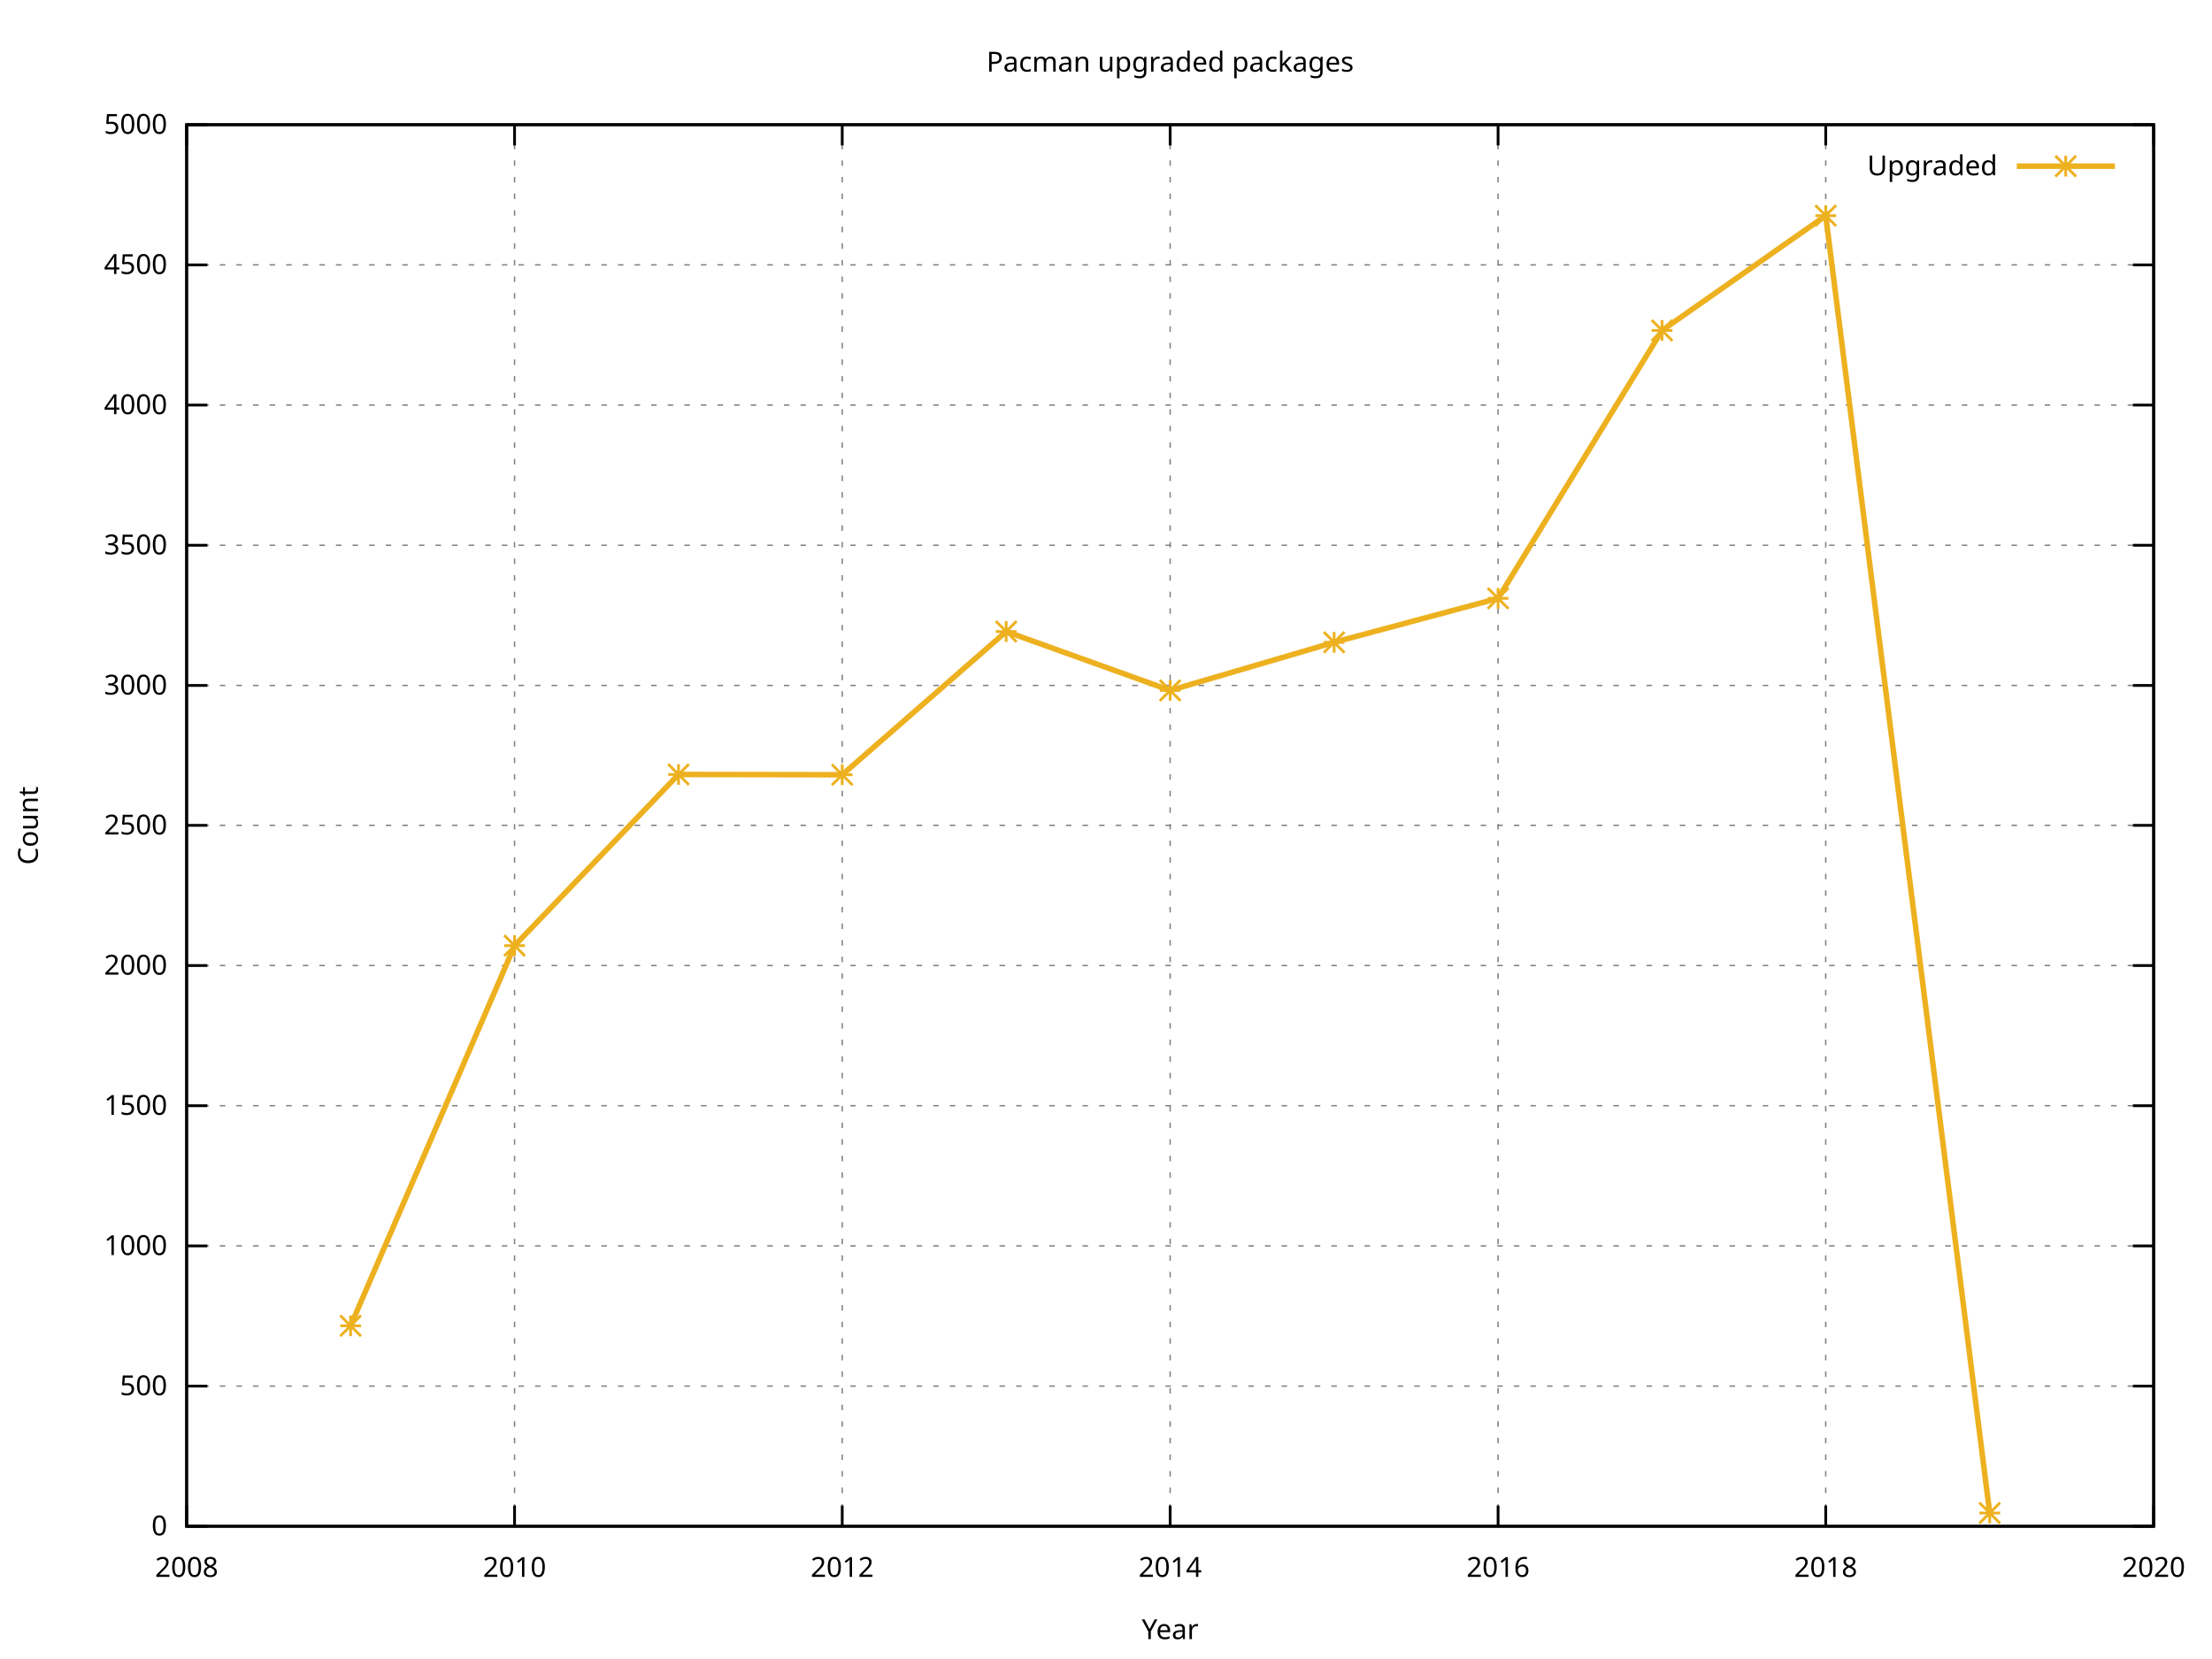
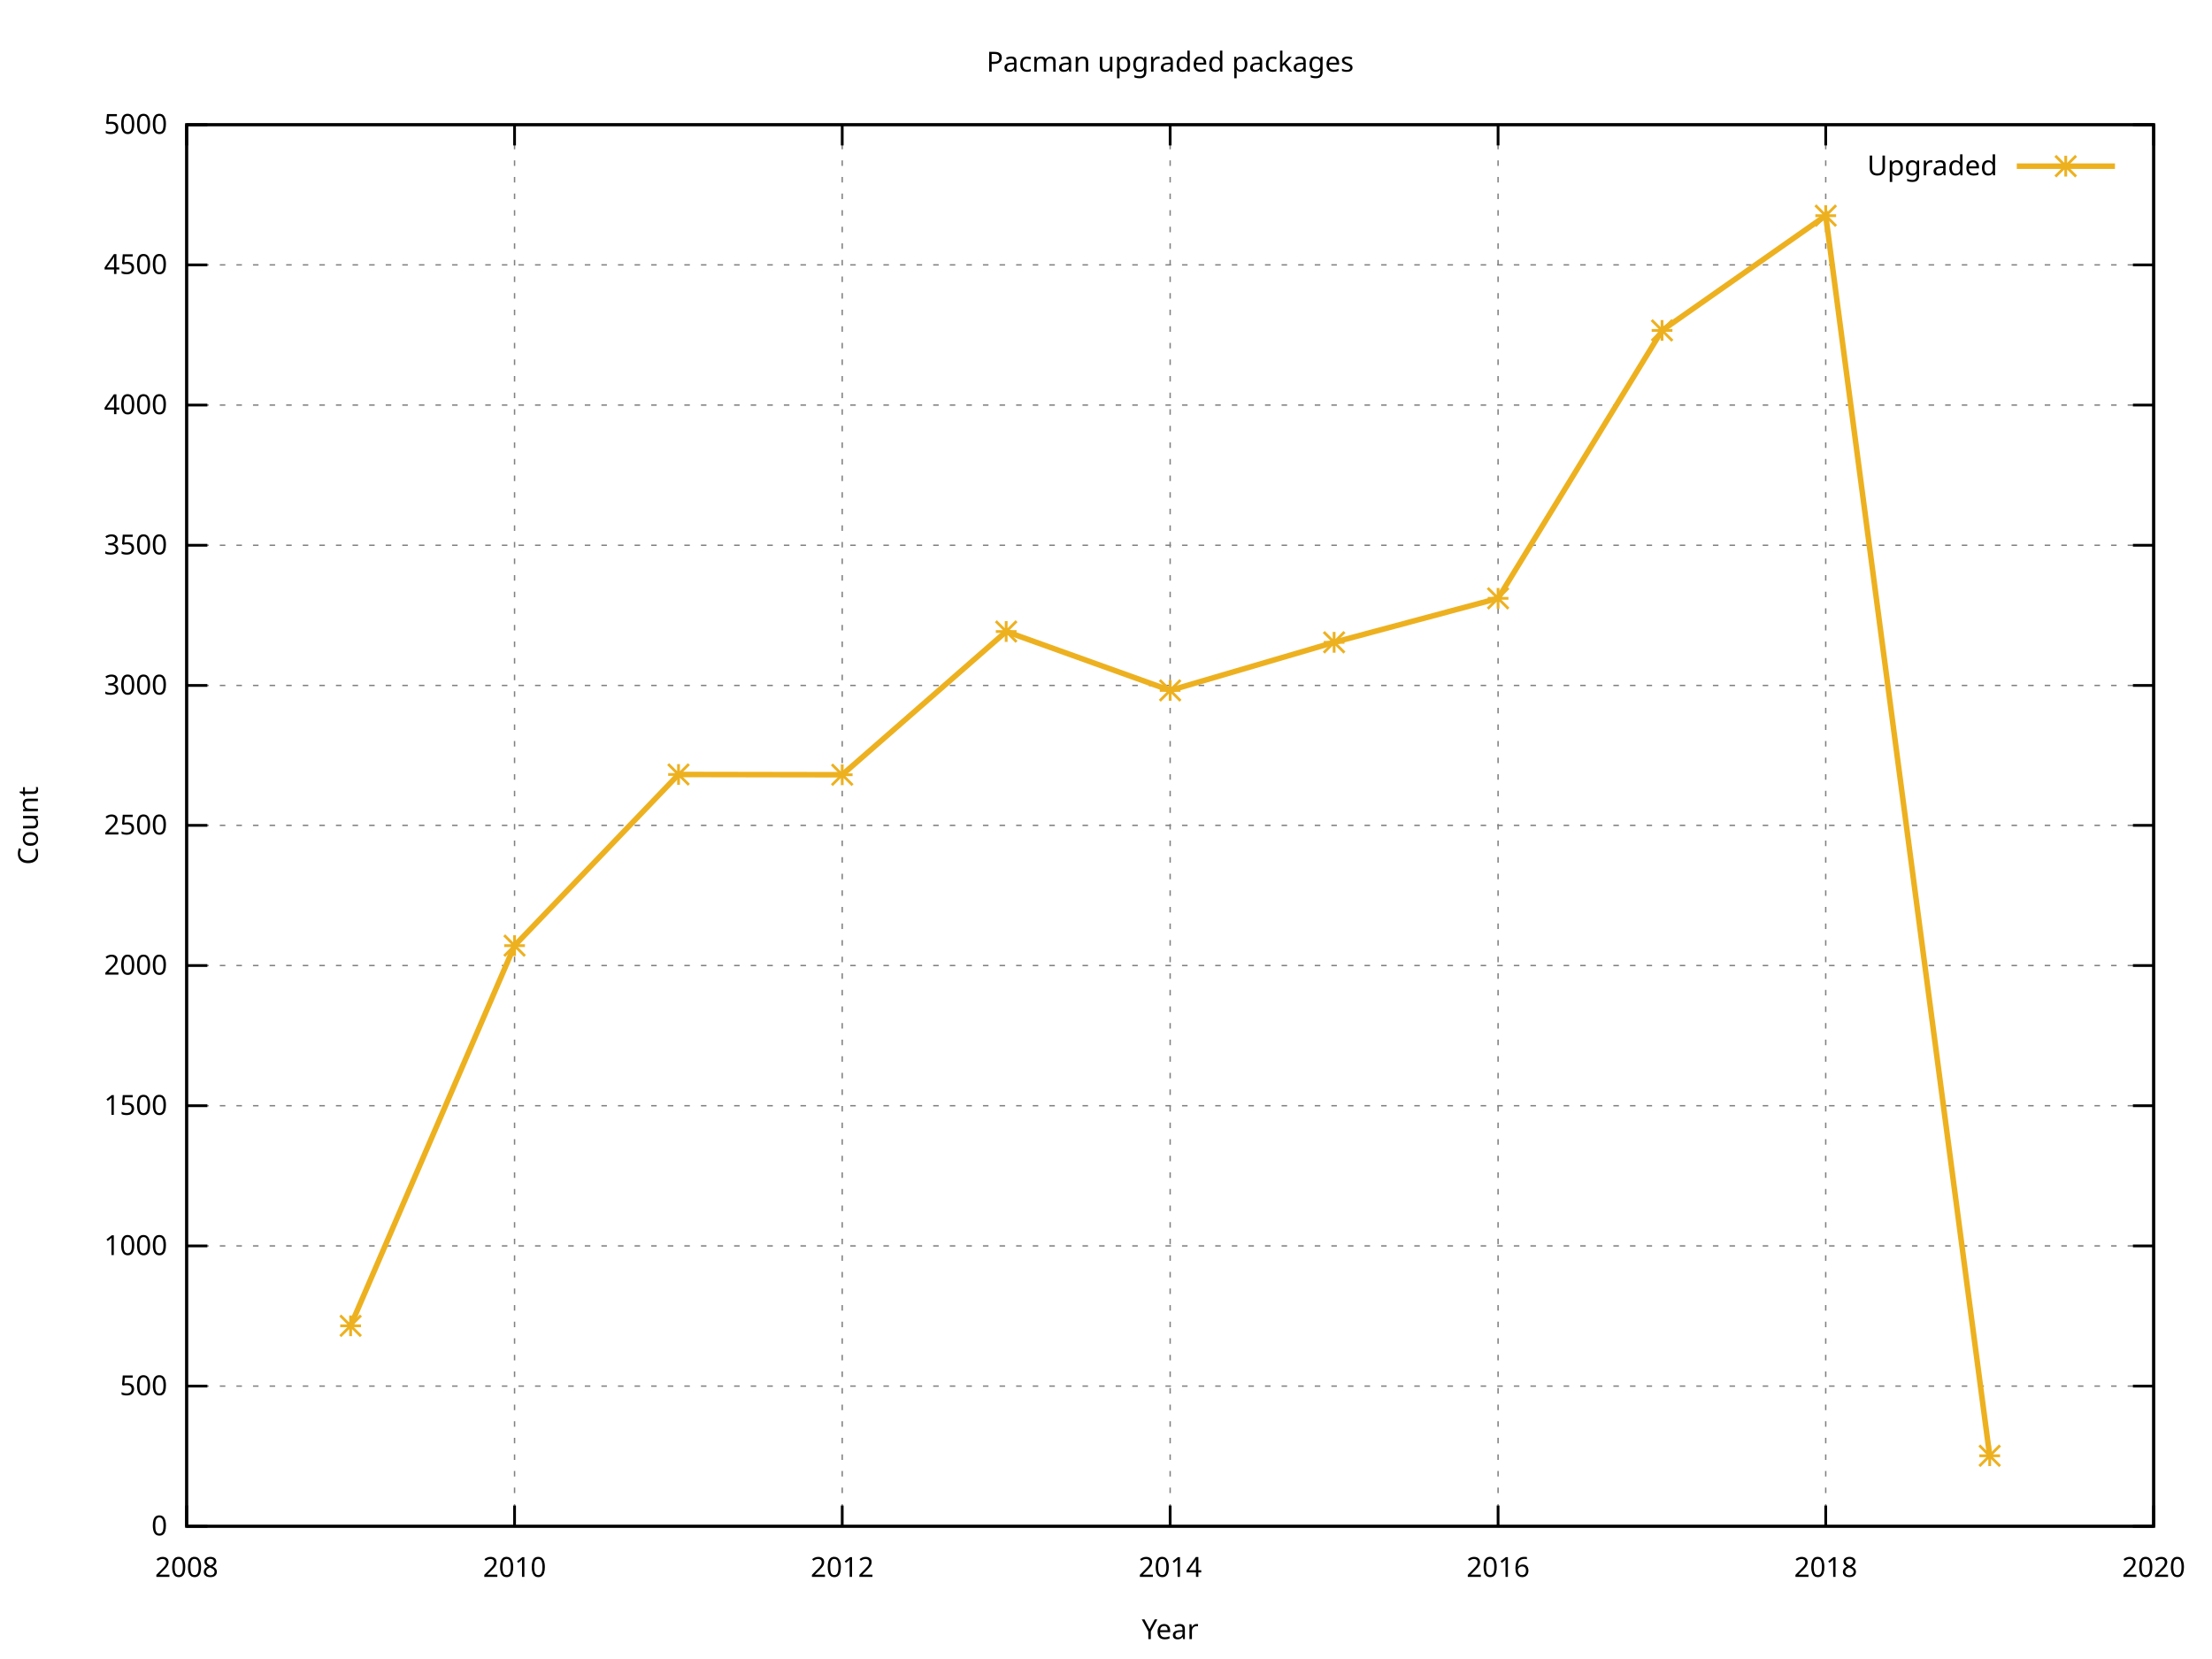
<svg xmlns="http://www.w3.org/2000/svg" xmlns:xlink="http://www.w3.org/1999/xlink" width="800" height="600" viewBox="0 0 800 600">
  <g id="gnuplot_canvas">
    <rect x="0" y="0" width="800" height="600" fill="none" />
    <defs>
      <circle id="gpDot" r="0.5" stroke-width="0.5" stroke="currentColor" />
      <path id="gpPt0" stroke-width="0.267" stroke="currentColor" d="M-1,0 h2 M0,-1 v2" />
      <path id="gpPt1" stroke-width="0.267" stroke="currentColor" d="M-1,-1 L1,1 M1,-1 L-1,1" />
      <path id="gpPt2" stroke-width="0.267" stroke="currentColor" d="M-1,0 L1,0 M0,-1 L0,1 M-1,-1 L1,1 M-1,1 L1,-1" />
      <rect id="gpPt3" stroke-width="0.267" stroke="currentColor" x="-1" y="-1" width="2" height="2" />
      <rect id="gpPt4" stroke-width="0.267" stroke="currentColor" fill="currentColor" x="-1" y="-1" width="2" height="2" />
      <circle id="gpPt5" stroke-width="0.267" stroke="currentColor" cx="0" cy="0" r="1" />
      <use xlink:href="#gpPt5" id="gpPt6" fill="currentColor" stroke="none" />
      <path id="gpPt7" stroke-width="0.267" stroke="currentColor" d="M0,-1.33 L-1.33,0.67 L1.33,0.67 z" />
      <use xlink:href="#gpPt7" id="gpPt8" fill="currentColor" stroke="none" />
      <use xlink:href="#gpPt7" id="gpPt9" stroke="currentColor" transform="rotate(180)" />
      <use xlink:href="#gpPt9" id="gpPt10" fill="currentColor" stroke="none" />
      <use xlink:href="#gpPt3" id="gpPt11" stroke="currentColor" transform="rotate(45)" />
      <use xlink:href="#gpPt11" id="gpPt12" fill="currentColor" stroke="none" />
      <path id="gpPt13" stroke-width="0.267" stroke="currentColor" d="M0,1.330 L1.265,0.411 L0.782,-1.067 L-0.782,-1.076 L-1.265,0.411 z" />
      <use xlink:href="#gpPt13" id="gpPt14" fill="currentColor" stroke="none" />
      <filter id="textbox" filterUnits="objectBoundingBox" x="0" y="0" height="1" width="1">
        <feFlood flood-color="white" flood-opacity="1" result="bgnd" />
        <feComposite in="SourceGraphic" in2="bgnd" operator="atop" />
      </filter>
      <filter id="greybox" filterUnits="objectBoundingBox" x="0" y="0" height="1" width="1">
        <feFlood flood-color="lightgrey" flood-opacity="1" result="grey" />
        <feComposite in="SourceGraphic" in2="grey" operator="atop" />
      </filter>
    </defs>
    <g fill="none" color="white" stroke="currentColor" stroke-width="1.00" stroke-linecap="butt" stroke-linejoin="miter">
</g>
    <g fill="none" color="black" stroke="currentColor" stroke-width="1.00" stroke-linecap="butt" stroke-linejoin="miter">
</g>
    <g fill="none" color="black" stroke="black" stroke-width="0.50" stroke-linecap="butt" stroke-linejoin="miter">
</g>
    <g fill="none" color="gray" stroke="currentColor" stroke-width="0.50" stroke-linecap="butt" stroke-linejoin="miter">
      <path stroke="gray" stroke-dasharray="2,4" class="gridline" d="M67.5,552.0 L778.9,552.0  " />
    </g>
    <g fill="none" color="gray" stroke="gray" stroke-width="1.00" stroke-linecap="butt" stroke-linejoin="miter">
</g>
    <g fill="none" color="black" stroke="currentColor" stroke-width="1.00" stroke-linecap="butt" stroke-linejoin="miter">
      <path stroke="black" d="M67.5,552.0 L75.0,552.0 M778.9,552.0 L771.4,552.0  " />
      <g transform="translate(60.5,555.3)" stroke="none" fill="black" font-family="Sans" font-size="10.00" text-anchor="end">
        <text>
          <tspan font-family="Sans"> 0</tspan>
        </text>
      </g>
    </g>
    <g fill="none" color="black" stroke="currentColor" stroke-width="1.00" stroke-linecap="butt" stroke-linejoin="miter">
</g>
    <g fill="none" color="black" stroke="black" stroke-width="0.50" stroke-linecap="butt" stroke-linejoin="miter">
</g>
    <g fill="none" color="gray" stroke="currentColor" stroke-width="0.50" stroke-linecap="butt" stroke-linejoin="miter">
      <path stroke="gray" stroke-dasharray="2,4" class="gridline" d="M67.5,501.3 L778.9,501.3  " />
    </g>
    <g fill="none" color="gray" stroke="gray" stroke-width="1.00" stroke-linecap="butt" stroke-linejoin="miter">
</g>
    <g fill="none" color="black" stroke="currentColor" stroke-width="1.00" stroke-linecap="butt" stroke-linejoin="miter">
      <path stroke="black" d="M67.5,501.3 L75.0,501.3 M778.9,501.3 L771.4,501.3  " />
      <g transform="translate(60.5,504.6)" stroke="none" fill="black" font-family="Sans" font-size="10.00" text-anchor="end">
        <text>
          <tspan font-family="Sans"> 500</tspan>
        </text>
      </g>
    </g>
    <g fill="none" color="black" stroke="currentColor" stroke-width="1.00" stroke-linecap="butt" stroke-linejoin="miter">
</g>
    <g fill="none" color="black" stroke="black" stroke-width="0.50" stroke-linecap="butt" stroke-linejoin="miter">
</g>
    <g fill="none" color="gray" stroke="currentColor" stroke-width="0.50" stroke-linecap="butt" stroke-linejoin="miter">
      <path stroke="gray" stroke-dasharray="2,4" class="gridline" d="M67.5,450.6 L778.9,450.6  " />
    </g>
    <g fill="none" color="gray" stroke="gray" stroke-width="1.00" stroke-linecap="butt" stroke-linejoin="miter">
</g>
    <g fill="none" color="black" stroke="currentColor" stroke-width="1.00" stroke-linecap="butt" stroke-linejoin="miter">
      <path stroke="black" d="M67.5,450.6 L75.0,450.6 M778.9,450.6 L771.4,450.6  " />
      <g transform="translate(60.5,453.9)" stroke="none" fill="black" font-family="Sans" font-size="10.00" text-anchor="end">
        <text>
          <tspan font-family="Sans"> 1000</tspan>
        </text>
      </g>
    </g>
    <g fill="none" color="black" stroke="currentColor" stroke-width="1.00" stroke-linecap="butt" stroke-linejoin="miter">
</g>
    <g fill="none" color="black" stroke="black" stroke-width="0.50" stroke-linecap="butt" stroke-linejoin="miter">
</g>
    <g fill="none" color="gray" stroke="currentColor" stroke-width="0.50" stroke-linecap="butt" stroke-linejoin="miter">
      <path stroke="gray" stroke-dasharray="2,4" class="gridline" d="M67.5,399.9 L778.9,399.9  " />
    </g>
    <g fill="none" color="gray" stroke="gray" stroke-width="1.00" stroke-linecap="butt" stroke-linejoin="miter">
</g>
    <g fill="none" color="black" stroke="currentColor" stroke-width="1.00" stroke-linecap="butt" stroke-linejoin="miter">
      <path stroke="black" d="M67.5,399.9 L75.0,399.9 M778.9,399.9 L771.4,399.9  " />
      <g transform="translate(60.5,403.2)" stroke="none" fill="black" font-family="Sans" font-size="10.00" text-anchor="end">
        <text>
          <tspan font-family="Sans"> 1500</tspan>
        </text>
      </g>
    </g>
    <g fill="none" color="black" stroke="currentColor" stroke-width="1.00" stroke-linecap="butt" stroke-linejoin="miter">
</g>
    <g fill="none" color="black" stroke="black" stroke-width="0.50" stroke-linecap="butt" stroke-linejoin="miter">
</g>
    <g fill="none" color="gray" stroke="currentColor" stroke-width="0.50" stroke-linecap="butt" stroke-linejoin="miter">
      <path stroke="gray" stroke-dasharray="2,4" class="gridline" d="M67.5,349.2 L778.9,349.2  " />
    </g>
    <g fill="none" color="gray" stroke="gray" stroke-width="1.00" stroke-linecap="butt" stroke-linejoin="miter">
</g>
    <g fill="none" color="black" stroke="currentColor" stroke-width="1.00" stroke-linecap="butt" stroke-linejoin="miter">
      <path stroke="black" d="M67.5,349.2 L75.0,349.2 M778.9,349.2 L771.4,349.2  " />
      <g transform="translate(60.5,352.5)" stroke="none" fill="black" font-family="Sans" font-size="10.00" text-anchor="end">
        <text>
          <tspan font-family="Sans"> 2000</tspan>
        </text>
      </g>
    </g>
    <g fill="none" color="black" stroke="currentColor" stroke-width="1.00" stroke-linecap="butt" stroke-linejoin="miter">
</g>
    <g fill="none" color="black" stroke="black" stroke-width="0.50" stroke-linecap="butt" stroke-linejoin="miter">
</g>
    <g fill="none" color="gray" stroke="currentColor" stroke-width="0.50" stroke-linecap="butt" stroke-linejoin="miter">
      <path stroke="gray" stroke-dasharray="2,4" class="gridline" d="M67.5,298.5 L778.9,298.5  " />
    </g>
    <g fill="none" color="gray" stroke="gray" stroke-width="1.00" stroke-linecap="butt" stroke-linejoin="miter">
</g>
    <g fill="none" color="black" stroke="currentColor" stroke-width="1.00" stroke-linecap="butt" stroke-linejoin="miter">
      <path stroke="black" d="M67.5,298.5 L75.0,298.5 M778.9,298.5 L771.4,298.5  " />
      <g transform="translate(60.5,301.8)" stroke="none" fill="black" font-family="Sans" font-size="10.00" text-anchor="end">
        <text>
          <tspan font-family="Sans"> 2500</tspan>
        </text>
      </g>
    </g>
    <g fill="none" color="black" stroke="currentColor" stroke-width="1.00" stroke-linecap="butt" stroke-linejoin="miter">
</g>
    <g fill="none" color="black" stroke="black" stroke-width="0.50" stroke-linecap="butt" stroke-linejoin="miter">
</g>
    <g fill="none" color="gray" stroke="currentColor" stroke-width="0.50" stroke-linecap="butt" stroke-linejoin="miter">
      <path stroke="gray" stroke-dasharray="2,4" class="gridline" d="M67.5,247.9 L778.9,247.9  " />
    </g>
    <g fill="none" color="gray" stroke="gray" stroke-width="1.00" stroke-linecap="butt" stroke-linejoin="miter">
</g>
    <g fill="none" color="black" stroke="currentColor" stroke-width="1.00" stroke-linecap="butt" stroke-linejoin="miter">
      <path stroke="black" d="M67.5,247.9 L75.0,247.9 M778.9,247.9 L771.4,247.9  " />
      <g transform="translate(60.5,251.2)" stroke="none" fill="black" font-family="Sans" font-size="10.00" text-anchor="end">
        <text>
          <tspan font-family="Sans"> 3000</tspan>
        </text>
      </g>
    </g>
    <g fill="none" color="black" stroke="currentColor" stroke-width="1.00" stroke-linecap="butt" stroke-linejoin="miter">
</g>
    <g fill="none" color="black" stroke="black" stroke-width="0.50" stroke-linecap="butt" stroke-linejoin="miter">
</g>
    <g fill="none" color="gray" stroke="currentColor" stroke-width="0.50" stroke-linecap="butt" stroke-linejoin="miter">
      <path stroke="gray" stroke-dasharray="2,4" class="gridline" d="M67.5,197.2 L778.9,197.2  " />
    </g>
    <g fill="none" color="gray" stroke="gray" stroke-width="1.00" stroke-linecap="butt" stroke-linejoin="miter">
</g>
    <g fill="none" color="black" stroke="currentColor" stroke-width="1.00" stroke-linecap="butt" stroke-linejoin="miter">
      <path stroke="black" d="M67.5,197.2 L75.0,197.2 M778.9,197.2 L771.4,197.2  " />
      <g transform="translate(60.5,200.5)" stroke="none" fill="black" font-family="Sans" font-size="10.00" text-anchor="end">
        <text>
          <tspan font-family="Sans"> 3500</tspan>
        </text>
      </g>
    </g>
    <g fill="none" color="black" stroke="currentColor" stroke-width="1.00" stroke-linecap="butt" stroke-linejoin="miter">
</g>
    <g fill="none" color="black" stroke="black" stroke-width="0.50" stroke-linecap="butt" stroke-linejoin="miter">
</g>
    <g fill="none" color="gray" stroke="currentColor" stroke-width="0.50" stroke-linecap="butt" stroke-linejoin="miter">
      <path stroke="gray" stroke-dasharray="2,4" class="gridline" d="M67.5,146.5 L778.9,146.5  " />
    </g>
    <g fill="none" color="gray" stroke="gray" stroke-width="1.00" stroke-linecap="butt" stroke-linejoin="miter">
</g>
    <g fill="none" color="black" stroke="currentColor" stroke-width="1.00" stroke-linecap="butt" stroke-linejoin="miter">
      <path stroke="black" d="M67.5,146.5 L75.0,146.5 M778.9,146.5 L771.4,146.5  " />
      <g transform="translate(60.5,149.8)" stroke="none" fill="black" font-family="Sans" font-size="10.00" text-anchor="end">
        <text>
          <tspan font-family="Sans"> 4000</tspan>
        </text>
      </g>
    </g>
    <g fill="none" color="black" stroke="currentColor" stroke-width="1.00" stroke-linecap="butt" stroke-linejoin="miter">
</g>
    <g fill="none" color="black" stroke="black" stroke-width="0.50" stroke-linecap="butt" stroke-linejoin="miter">
</g>
    <g fill="none" color="gray" stroke="currentColor" stroke-width="0.50" stroke-linecap="butt" stroke-linejoin="miter">
      <path stroke="gray" stroke-dasharray="2,4" class="gridline" d="M67.5,95.8 L778.9,95.8  " />
    </g>
    <g fill="none" color="gray" stroke="gray" stroke-width="1.00" stroke-linecap="butt" stroke-linejoin="miter">
</g>
    <g fill="none" color="black" stroke="currentColor" stroke-width="1.00" stroke-linecap="butt" stroke-linejoin="miter">
      <path stroke="black" d="M67.5,95.8 L75.0,95.8 M778.9,95.8 L771.4,95.8  " />
      <g transform="translate(60.5,99.1)" stroke="none" fill="black" font-family="Sans" font-size="10.00" text-anchor="end">
        <text>
          <tspan font-family="Sans"> 4500</tspan>
        </text>
      </g>
    </g>
    <g fill="none" color="black" stroke="currentColor" stroke-width="1.00" stroke-linecap="butt" stroke-linejoin="miter">
</g>
    <g fill="none" color="black" stroke="black" stroke-width="0.50" stroke-linecap="butt" stroke-linejoin="miter">
</g>
    <g fill="none" color="gray" stroke="currentColor" stroke-width="0.50" stroke-linecap="butt" stroke-linejoin="miter">
      <path stroke="gray" stroke-dasharray="2,4" class="gridline" d="M67.5,45.1 L778.9,45.1  " />
    </g>
    <g fill="none" color="gray" stroke="gray" stroke-width="1.00" stroke-linecap="butt" stroke-linejoin="miter">
</g>
    <g fill="none" color="black" stroke="currentColor" stroke-width="1.00" stroke-linecap="butt" stroke-linejoin="miter">
      <path stroke="black" d="M67.5,45.1 L75.0,45.1 M778.9,45.1 L771.4,45.1  " />
      <g transform="translate(60.5,48.4)" stroke="none" fill="black" font-family="Sans" font-size="10.00" text-anchor="end">
        <text>
          <tspan font-family="Sans"> 5000</tspan>
        </text>
      </g>
    </g>
    <g fill="none" color="black" stroke="currentColor" stroke-width="1.00" stroke-linecap="butt" stroke-linejoin="miter">
</g>
    <g fill="none" color="black" stroke="black" stroke-width="0.50" stroke-linecap="butt" stroke-linejoin="miter">
</g>
    <g fill="none" color="gray" stroke="currentColor" stroke-width="0.50" stroke-linecap="butt" stroke-linejoin="miter">
      <path stroke="gray" stroke-dasharray="2,4" class="gridline" d="M67.5,552.0 L67.5,45.1  " />
    </g>
    <g fill="none" color="gray" stroke="gray" stroke-width="1.00" stroke-linecap="butt" stroke-linejoin="miter">
</g>
    <g fill="none" color="black" stroke="currentColor" stroke-width="1.00" stroke-linecap="butt" stroke-linejoin="miter">
      <path stroke="black" d="M67.5,552.0 L67.5,544.5 M67.5,45.1 L67.5,52.6  " />
      <g transform="translate(67.5,570.3)" stroke="none" fill="black" font-family="Sans" font-size="10.00" text-anchor="middle">
        <text>
          <tspan font-family="Sans"> 2008</tspan>
        </text>
      </g>
    </g>
    <g fill="none" color="black" stroke="currentColor" stroke-width="1.00" stroke-linecap="butt" stroke-linejoin="miter">
</g>
    <g fill="none" color="black" stroke="black" stroke-width="0.50" stroke-linecap="butt" stroke-linejoin="miter">
</g>
    <g fill="none" color="gray" stroke="currentColor" stroke-width="0.50" stroke-linecap="butt" stroke-linejoin="miter">
      <path stroke="gray" stroke-dasharray="2,4" class="gridline" d="M186.1,552.0 L186.1,45.1  " />
    </g>
    <g fill="none" color="gray" stroke="gray" stroke-width="1.00" stroke-linecap="butt" stroke-linejoin="miter">
</g>
    <g fill="none" color="black" stroke="currentColor" stroke-width="1.00" stroke-linecap="butt" stroke-linejoin="miter">
      <path stroke="black" d="M186.1,552.0 L186.1,544.5 M186.1,45.1 L186.1,52.6  " />
      <g transform="translate(186.1,570.3)" stroke="none" fill="black" font-family="Sans" font-size="10.00" text-anchor="middle">
        <text>
          <tspan font-family="Sans"> 2010</tspan>
        </text>
      </g>
    </g>
    <g fill="none" color="black" stroke="currentColor" stroke-width="1.00" stroke-linecap="butt" stroke-linejoin="miter">
</g>
    <g fill="none" color="black" stroke="black" stroke-width="0.50" stroke-linecap="butt" stroke-linejoin="miter">
</g>
    <g fill="none" color="gray" stroke="currentColor" stroke-width="0.50" stroke-linecap="butt" stroke-linejoin="miter">
      <path stroke="gray" stroke-dasharray="2,4" class="gridline" d="M304.6,552.0 L304.6,45.1  " />
    </g>
    <g fill="none" color="gray" stroke="gray" stroke-width="1.00" stroke-linecap="butt" stroke-linejoin="miter">
</g>
    <g fill="none" color="black" stroke="currentColor" stroke-width="1.00" stroke-linecap="butt" stroke-linejoin="miter">
      <path stroke="black" d="M304.6,552.0 L304.6,544.5 M304.6,45.1 L304.6,52.6  " />
      <g transform="translate(304.6,570.3)" stroke="none" fill="black" font-family="Sans" font-size="10.00" text-anchor="middle">
        <text>
          <tspan font-family="Sans"> 2012</tspan>
        </text>
      </g>
    </g>
    <g fill="none" color="black" stroke="currentColor" stroke-width="1.00" stroke-linecap="butt" stroke-linejoin="miter">
</g>
    <g fill="none" color="black" stroke="black" stroke-width="0.50" stroke-linecap="butt" stroke-linejoin="miter">
</g>
    <g fill="none" color="gray" stroke="currentColor" stroke-width="0.50" stroke-linecap="butt" stroke-linejoin="miter">
      <path stroke="gray" stroke-dasharray="2,4" class="gridline" d="M423.2,552.0 L423.2,45.1  " />
    </g>
    <g fill="none" color="gray" stroke="gray" stroke-width="1.00" stroke-linecap="butt" stroke-linejoin="miter">
</g>
    <g fill="none" color="black" stroke="currentColor" stroke-width="1.00" stroke-linecap="butt" stroke-linejoin="miter">
      <path stroke="black" d="M423.2,552.0 L423.2,544.5 M423.2,45.1 L423.2,52.6  " />
      <g transform="translate(423.2,570.3)" stroke="none" fill="black" font-family="Sans" font-size="10.00" text-anchor="middle">
        <text>
          <tspan font-family="Sans"> 2014</tspan>
        </text>
      </g>
    </g>
    <g fill="none" color="black" stroke="currentColor" stroke-width="1.00" stroke-linecap="butt" stroke-linejoin="miter">
</g>
    <g fill="none" color="black" stroke="black" stroke-width="0.50" stroke-linecap="butt" stroke-linejoin="miter">
</g>
    <g fill="none" color="gray" stroke="currentColor" stroke-width="0.50" stroke-linecap="butt" stroke-linejoin="miter">
      <path stroke="gray" stroke-dasharray="2,4" class="gridline" d="M541.8,552.0 L541.8,45.1  " />
    </g>
    <g fill="none" color="gray" stroke="gray" stroke-width="1.00" stroke-linecap="butt" stroke-linejoin="miter">
</g>
    <g fill="none" color="black" stroke="currentColor" stroke-width="1.00" stroke-linecap="butt" stroke-linejoin="miter">
      <path stroke="black" d="M541.8,552.0 L541.8,544.5 M541.8,45.1 L541.8,52.6  " />
      <g transform="translate(541.8,570.3)" stroke="none" fill="black" font-family="Sans" font-size="10.00" text-anchor="middle">
        <text>
          <tspan font-family="Sans"> 2016</tspan>
        </text>
      </g>
    </g>
    <g fill="none" color="black" stroke="currentColor" stroke-width="1.00" stroke-linecap="butt" stroke-linejoin="miter">
</g>
    <g fill="none" color="black" stroke="black" stroke-width="0.50" stroke-linecap="butt" stroke-linejoin="miter">
</g>
    <g fill="none" color="gray" stroke="currentColor" stroke-width="0.50" stroke-linecap="butt" stroke-linejoin="miter">
      <path stroke="gray" stroke-dasharray="2,4" class="gridline" d="M660.3,552.0 L660.3,45.1  " />
    </g>
    <g fill="none" color="gray" stroke="gray" stroke-width="1.00" stroke-linecap="butt" stroke-linejoin="miter">
</g>
    <g fill="none" color="black" stroke="currentColor" stroke-width="1.00" stroke-linecap="butt" stroke-linejoin="miter">
      <path stroke="black" d="M660.3,552.0 L660.3,544.5 M660.3,45.1 L660.3,52.6  " />
      <g transform="translate(660.3,570.3)" stroke="none" fill="black" font-family="Sans" font-size="10.00" text-anchor="middle">
        <text>
          <tspan font-family="Sans"> 2018</tspan>
        </text>
      </g>
    </g>
    <g fill="none" color="black" stroke="currentColor" stroke-width="1.00" stroke-linecap="butt" stroke-linejoin="miter">
</g>
    <g fill="none" color="black" stroke="black" stroke-width="0.50" stroke-linecap="butt" stroke-linejoin="miter">
</g>
    <g fill="none" color="gray" stroke="currentColor" stroke-width="0.50" stroke-linecap="butt" stroke-linejoin="miter">
      <path stroke="gray" stroke-dasharray="2,4" class="gridline" d="M778.9,552.0 L778.9,45.1  " />
    </g>
    <g fill="none" color="gray" stroke="gray" stroke-width="1.00" stroke-linecap="butt" stroke-linejoin="miter">
</g>
    <g fill="none" color="black" stroke="currentColor" stroke-width="1.00" stroke-linecap="butt" stroke-linejoin="miter">
      <path stroke="black" d="M778.9,552.0 L778.9,544.5 M778.9,45.1 L778.9,52.6  " />
      <g transform="translate(778.9,570.3)" stroke="none" fill="black" font-family="Sans" font-size="10.00" text-anchor="middle">
        <text>
          <tspan font-family="Sans"> 2020</tspan>
        </text>
      </g>
    </g>
    <g fill="none" color="black" stroke="currentColor" stroke-width="1.00" stroke-linecap="butt" stroke-linejoin="miter">
</g>
    <g fill="none" color="black" stroke="currentColor" stroke-width="1.00" stroke-linecap="butt" stroke-linejoin="miter">
      <path stroke="black" d="M67.5,45.1 L67.5,552.0 L778.9,552.0 L778.9,45.1 L67.5,45.1 Z  " />
    </g>
    <g fill="none" color="black" stroke="currentColor" stroke-width="1.00" stroke-linecap="butt" stroke-linejoin="miter">
      <g transform="translate(13.7,298.6) rotate(270)" stroke="none" fill="black" font-family="Sans" font-size="10.00" text-anchor="middle">
        <text>
          <tspan font-family="Sans">Count</tspan>
        </text>
      </g>
    </g>
    <g fill="none" color="black" stroke="currentColor" stroke-width="1.00" stroke-linecap="butt" stroke-linejoin="miter">
      <g transform="translate(423.2,592.8)" stroke="none" fill="black" font-family="Sans" font-size="10.00" text-anchor="middle">
        <text>
          <tspan font-family="Sans">Year</tspan>
        </text>
      </g>
    </g>
    <g fill="none" color="black" stroke="currentColor" stroke-width="1.00" stroke-linecap="butt" stroke-linejoin="miter">
      <g transform="translate(423.2,25.9)" stroke="none" fill="black" font-family="Sans" font-size="10.00" text-anchor="middle">
        <text>
          <tspan font-family="Sans">Pacman upgraded packages</tspan>
        </text>
      </g>
    </g>
    <g id="gnuplot_plot_1">
      <g fill="none" color="white" stroke="black" stroke-width="2.00" stroke-linecap="butt" stroke-linejoin="miter">
</g>
      <g fill="none" color="black" stroke="currentColor" stroke-width="2.00" stroke-linecap="butt" stroke-linejoin="miter">
        <g transform="translate(722.4,63.4)" stroke="none" fill="black" font-family="Sans" font-size="10.00" text-anchor="end">
          <text>
            <tspan font-family="Sans">Upgraded</tspan>
          </text>
        </g>
      </g>
      <g fill="none" color="black" stroke="currentColor" stroke-width="2.00" stroke-linecap="butt" stroke-linejoin="miter">
-         <path stroke="rgb(237, 177,  32)" d="M729.4,60.1 L764.9,60.1 M126.8,479.5 L186.1,342.0 L245.4,280.1 L304.6,280.2 L363.9,228.4 L423.2,249.7   L482.5,232.3 L541.8,216.4 L601.1,119.5 L660.3,78.0 L719.6,547.2  " />
+         <path stroke="rgb(237, 177,  32)" d="M729.4,60.1 L764.9,60.1 M126.8,479.5 L186.1,342.0 L245.4,280.1 L304.6,280.2 L363.9,228.4 L423.2,249.7   L482.5,232.3 L541.8,216.4 L601.1,119.5 L660.3,78.0 L719.6,526.5  " />
        <use xlink:href="#gpPt2" transform="translate(126.8,479.5) scale(3.75)" color="rgb(237, 177,  32)" />
        <use xlink:href="#gpPt2" transform="translate(186.1,342.0) scale(3.75)" color="rgb(237, 177,  32)" />
        <use xlink:href="#gpPt2" transform="translate(245.4,280.1) scale(3.75)" color="rgb(237, 177,  32)" />
        <use xlink:href="#gpPt2" transform="translate(304.6,280.2) scale(3.75)" color="rgb(237, 177,  32)" />
        <use xlink:href="#gpPt2" transform="translate(363.9,228.4) scale(3.75)" color="rgb(237, 177,  32)" />
        <use xlink:href="#gpPt2" transform="translate(423.2,249.7) scale(3.75)" color="rgb(237, 177,  32)" />
        <use xlink:href="#gpPt2" transform="translate(482.5,232.3) scale(3.75)" color="rgb(237, 177,  32)" />
        <use xlink:href="#gpPt2" transform="translate(541.8,216.4) scale(3.75)" color="rgb(237, 177,  32)" />
        <use xlink:href="#gpPt2" transform="translate(601.1,119.5) scale(3.75)" color="rgb(237, 177,  32)" />
        <use xlink:href="#gpPt2" transform="translate(660.3,78.0) scale(3.75)" color="rgb(237, 177,  32)" />
-         <use xlink:href="#gpPt2" transform="translate(719.6,547.2) scale(3.75)" color="rgb(237, 177,  32)" />
+         <use xlink:href="#gpPt2" transform="translate(719.6,526.5) scale(3.75)" color="rgb(237, 177,  32)" />
        <use xlink:href="#gpPt2" transform="translate(747.1,60.1) scale(3.75)" color="rgb(237, 177,  32)" />
      </g>
    </g>
    <g fill="none" color="black" stroke="currentColor" stroke-width="2.00" stroke-linecap="butt" stroke-linejoin="miter">
</g>
    <g fill="none" color="black" stroke="black" stroke-width="1.00" stroke-linecap="butt" stroke-linejoin="miter">
</g>
    <g fill="none" color="black" stroke="currentColor" stroke-width="1.00" stroke-linecap="butt" stroke-linejoin="miter">
      <path stroke="black" d="M67.5,45.1 L67.5,552.0 L778.9,552.0 L778.9,45.1 L67.5,45.1 Z  " />
    </g>
    <g fill="none" color="black" stroke="currentColor" stroke-width="1.00" stroke-linecap="butt" stroke-linejoin="miter">
</g>
  </g>
</svg>
